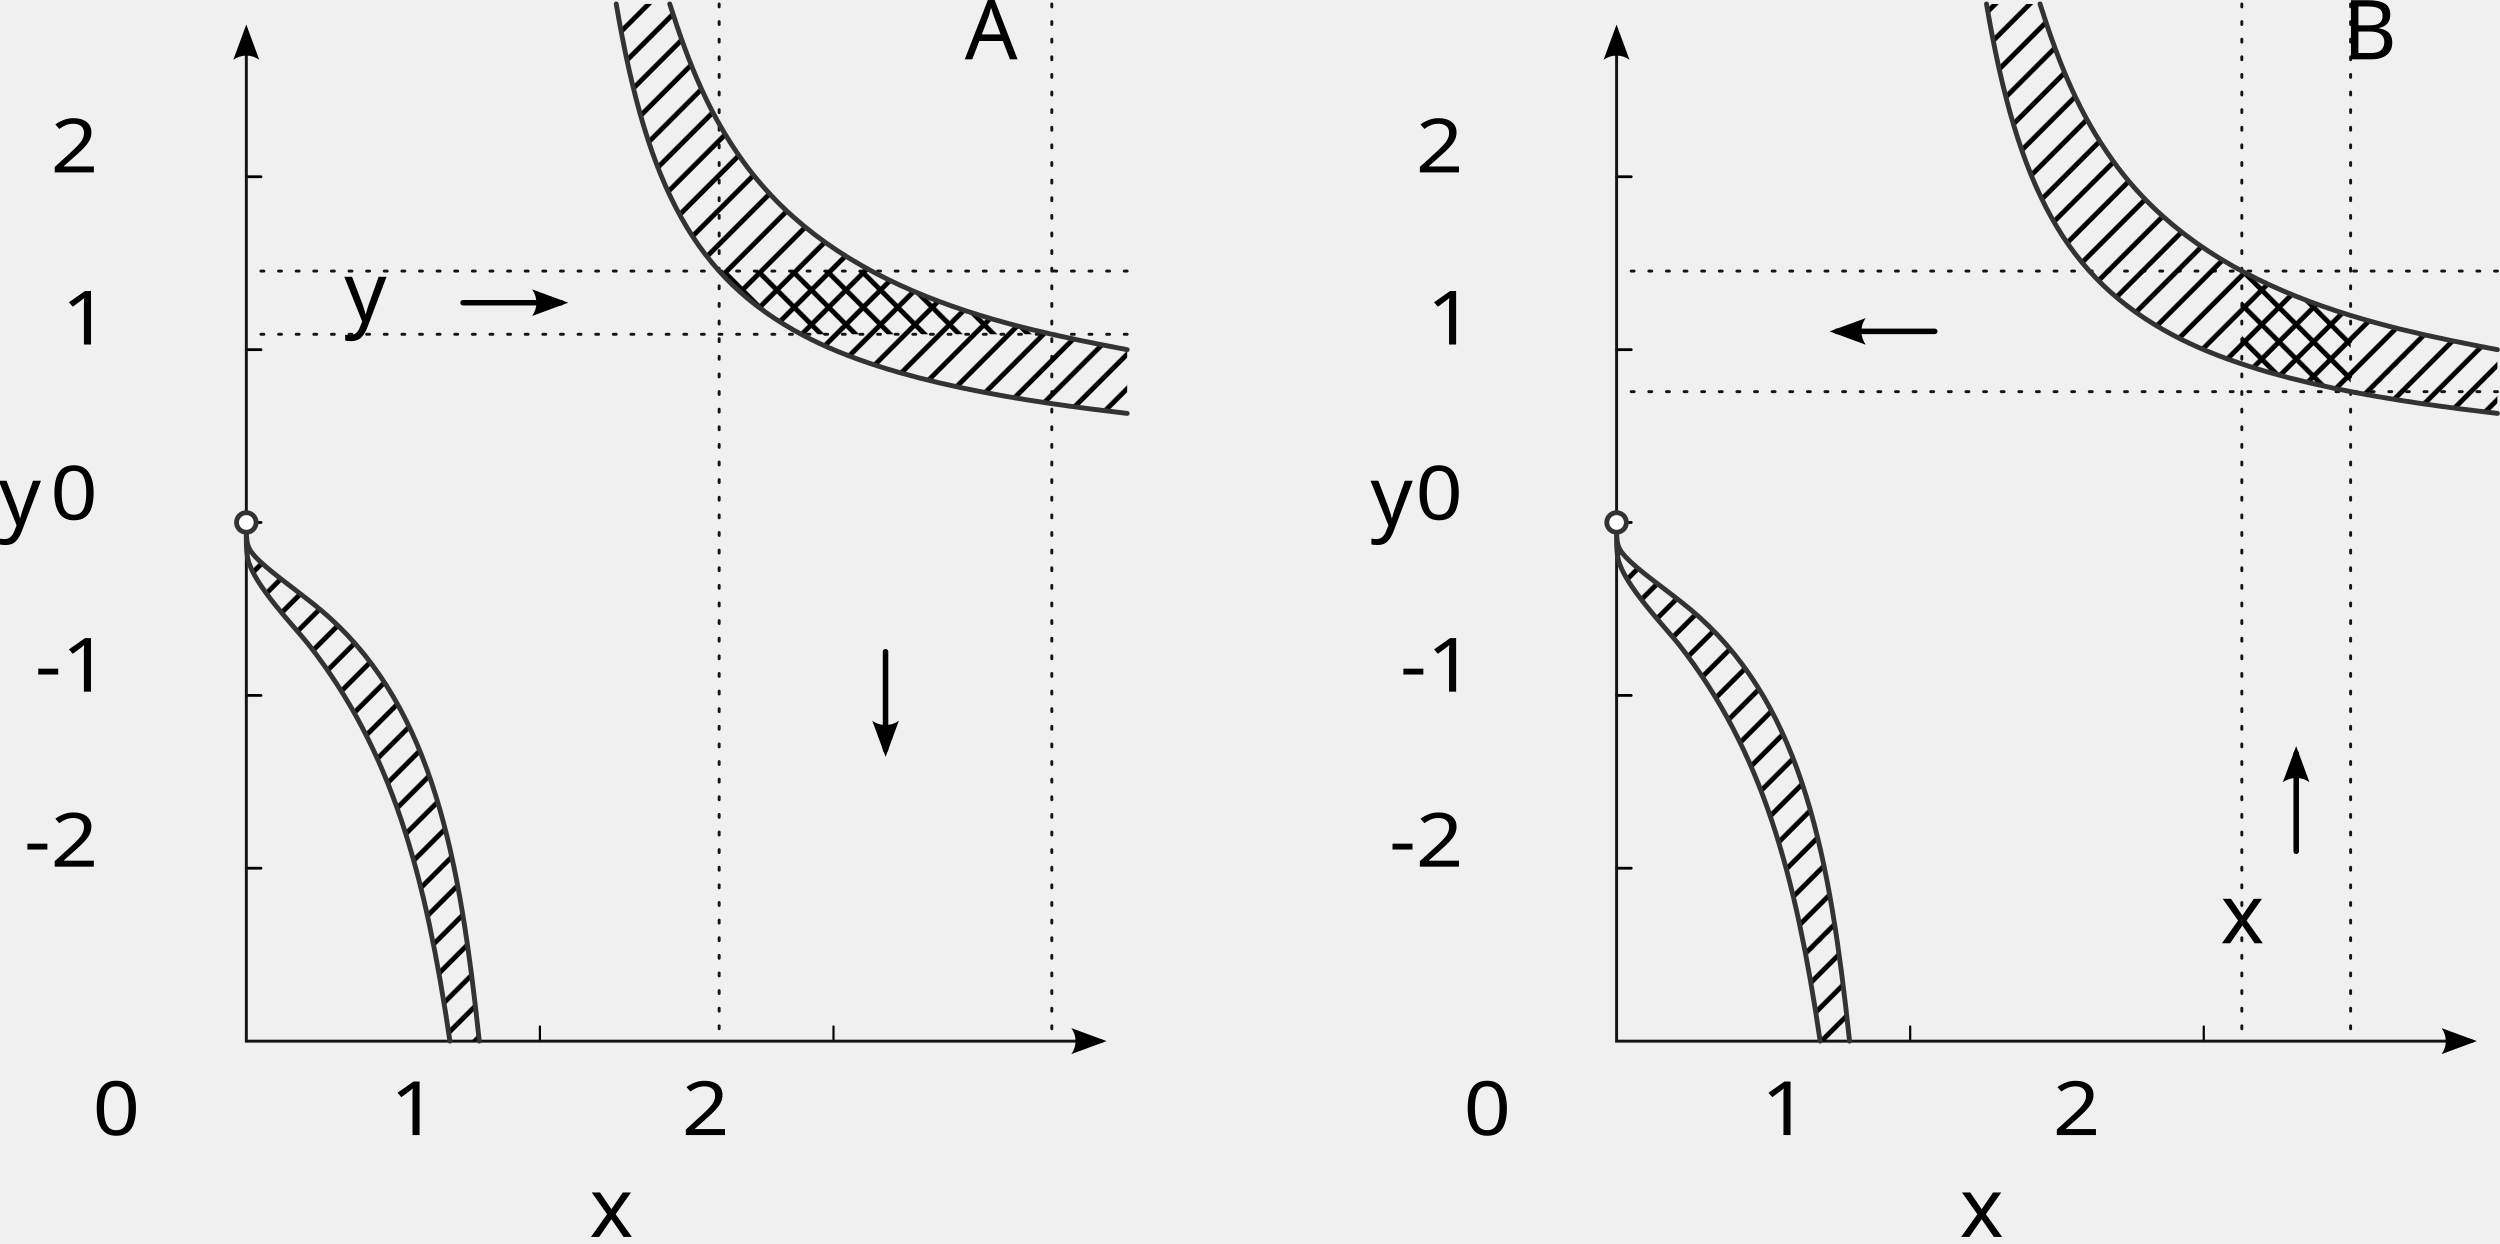
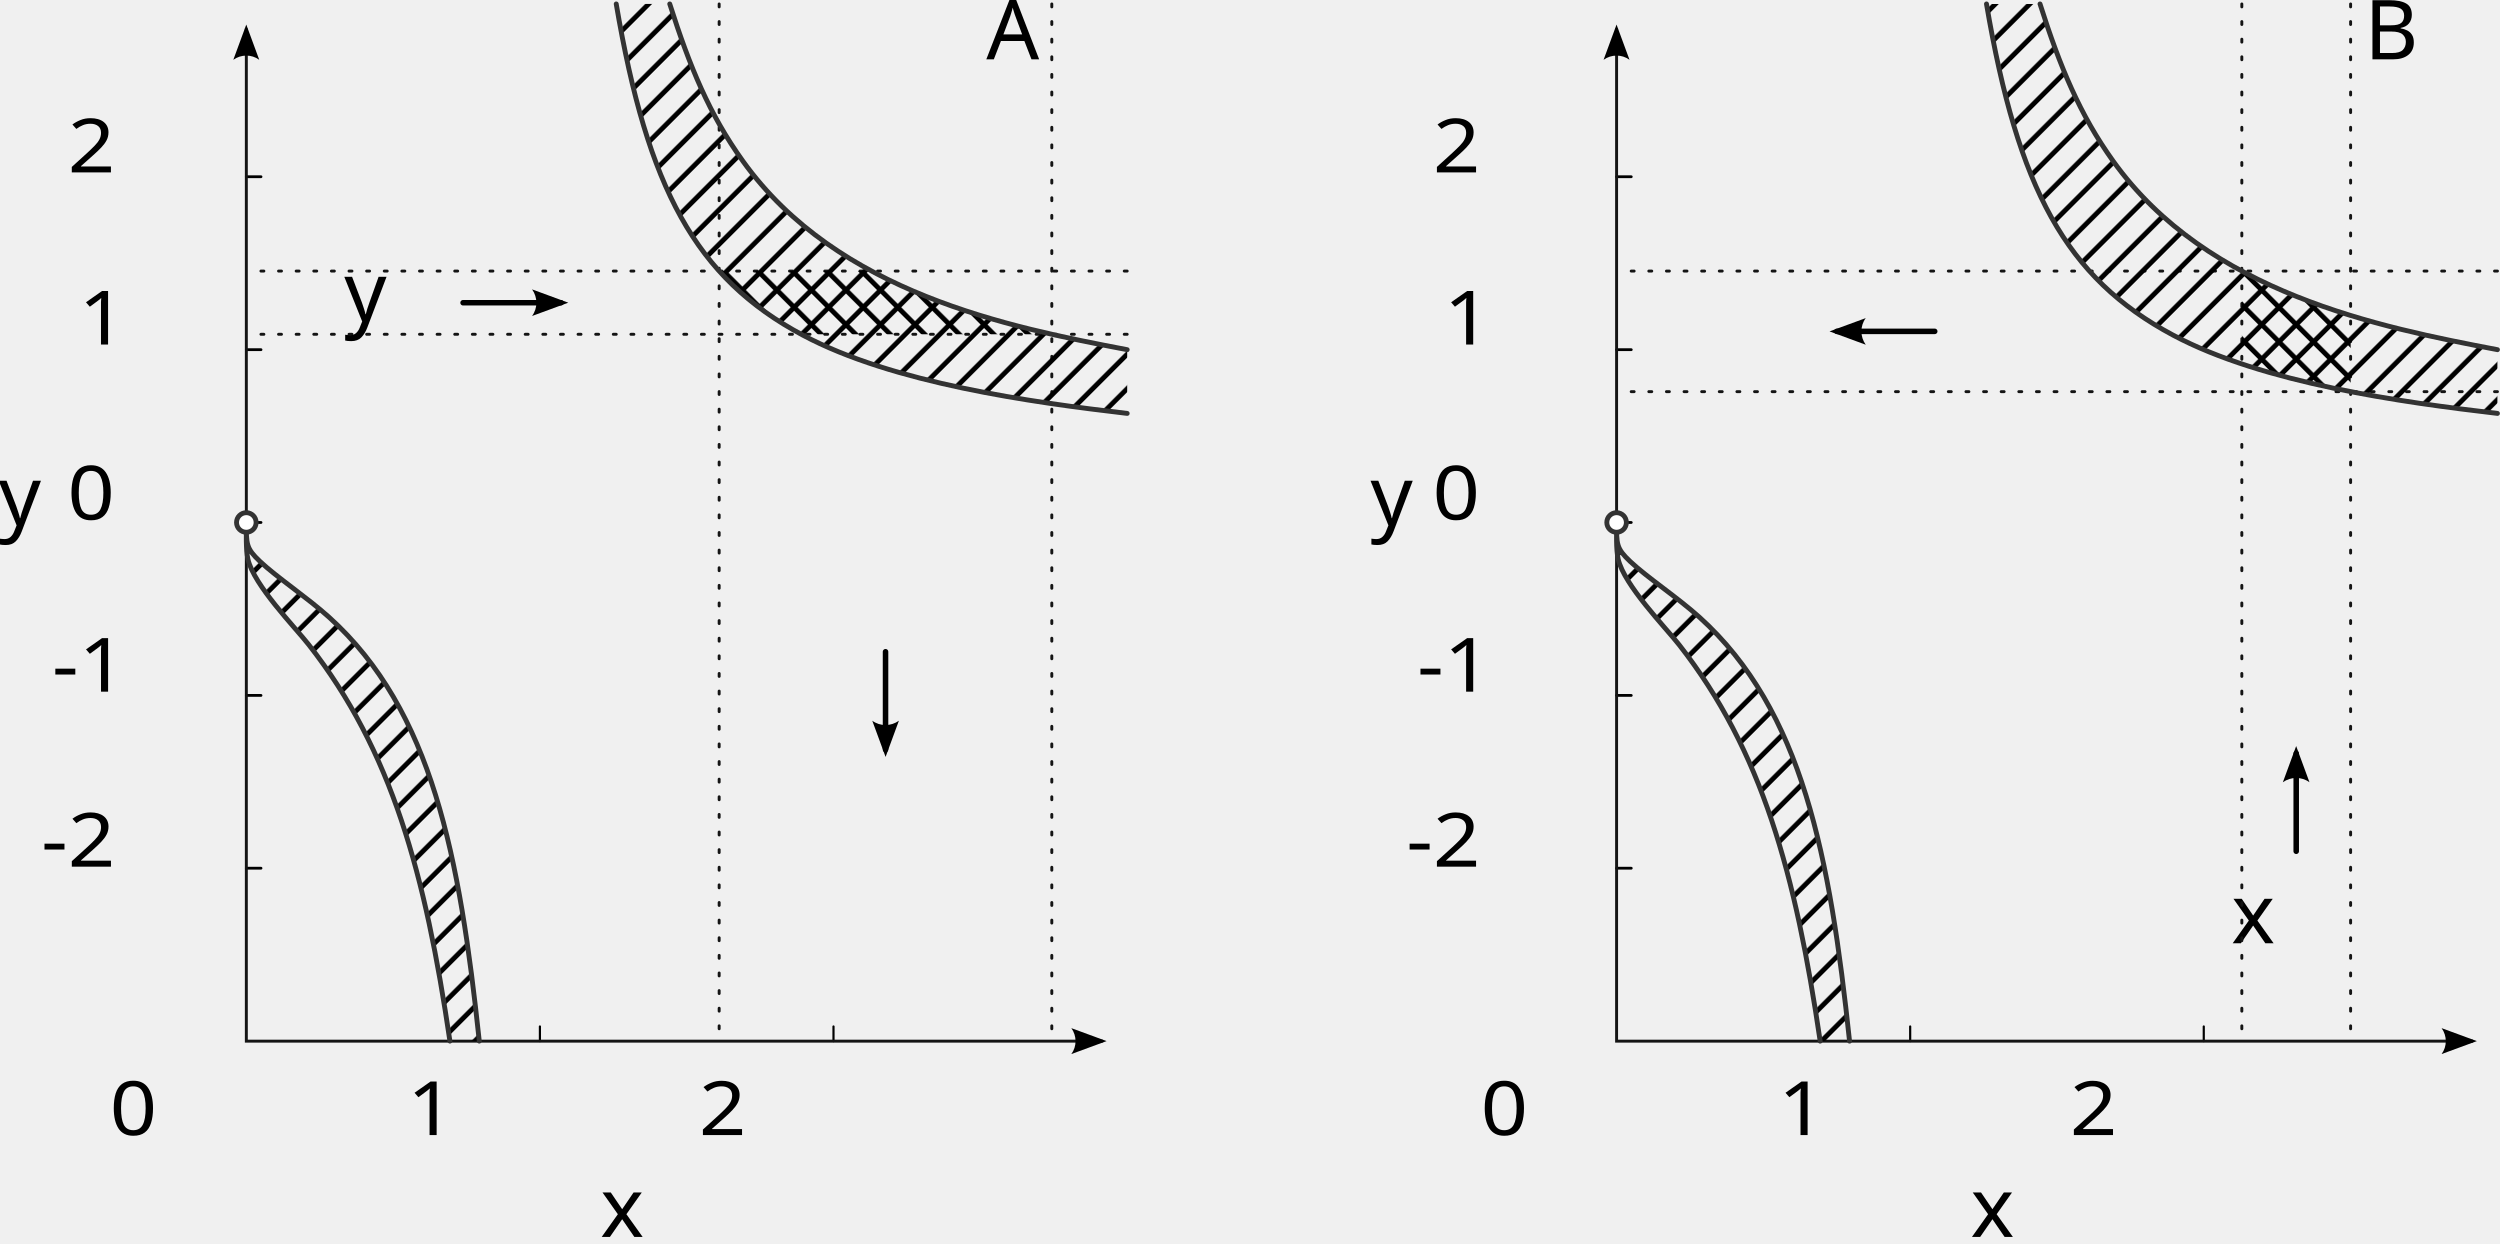
<svg xmlns="http://www.w3.org/2000/svg" xmlns:xlink="http://www.w3.org/1999/xlink" id="svg3098" version="1.1" width="452.5" height="225" xml:space="preserve">
  <defs id="defs3102">
    <pattern xlink:href="#pattern8774" id="pattern3129" patternTransform="matrix(-0.625,-0.625,-1.25,1.25,0,225)" />
    <pattern xlink:href="#pattern8774" id="pattern3126" patternTransform="matrix(-0.625,-0.625,-1.25,1.25,0,225)" />
    <pattern xlink:href="#pattern8774" id="pattern3123" patternTransform="matrix(-0.625,-0.625,-1.25,1.25,0,225)" />
    <pattern xlink:href="#pattern8774" id="pattern3120" patternTransform="matrix(-0.625,-0.625,-1.25,1.25,0,225)" />
    <pattern xlink:href="#pattern8768" id="pattern3117" patternTransform="matrix(0.625,-0.625,-1.25,-1.25,0,225)" />
    <pattern xlink:href="#pattern8768" id="pattern3114" patternTransform="matrix(0.625,-0.625,-1.25,-1.25,0,225)" />
    <pattern xlink:href="#Strips1_4" id="pattern8774" patternTransform="matrix(-0.5,0.5,-1,-1,0,0)" />
    <pattern xlink:href="#Strips1_4" id="pattern8768" patternTransform="matrix(0.5,0.5,-1,1,0,0)" />
    <pattern id="Strips1_4" patternTransform="translate(0,0) scale(10,10)" height="1" width="5" patternUnits="userSpaceOnUse">
      <rect id="rect5315" height="2" width="1" y="-0.5" x="0" style="fill:black;stroke:none" />
    </pattern>
    <marker orient="auto" refY="0.0" refX="0.0" id="Arrow2Lstart" style="overflow:visible">
      <path id="path6276" style="fill-rule:evenodd;stroke-width:0.625;stroke-linejoin:round" d="M 8.719,4.034 L -2.207,0.016 L 8.719,-4.002 C 6.973,-1.63 6.983,1.616 8.719,4.034 z " transform="scale(1.1) translate(1,0)" />
    </marker>
    <marker orient="auto" refY="0.0" refX="0.0" id="Arrow2Mstart" style="overflow:visible">
      <path id="path6282" style="fill-rule:evenodd;stroke-width:0.625;stroke-linejoin:round" d="M 8.719,4.034 L -2.207,0.016 L 8.719,-4.002 C 6.973,-1.63 6.983,1.616 8.719,4.034 z " transform="scale(0.6) translate(0,0)" />
    </marker>
    <marker orient="auto" refY="0.0" refX="0.0" id="Arrow1Lstart" style="overflow:visible">
      <path id="path6258" d="M 0.0,0.0 L 5.0,-5.0 L -12.5,0.0 L 5.0,5.0 L 0.0,0.0 z " style="fill-rule:evenodd;stroke:#000000;stroke-width:1.0pt" transform="scale(0.8) translate(12.5,0)" />
    </marker>
    <marker orient="auto" refY="0.0" refX="0.0" id="Arrow2Mend" style="overflow:visible;">
      <path id="path6285" style="fill-rule:evenodd;stroke-width:0.625;stroke-linejoin:round;" d="M 8.719,4.034 L -2.207,0.016 L 8.719,-4.002 C 6.973,-1.63 6.983,1.616 8.719,4.034 z " transform="scale(0.6) rotate(180) translate(0,0)" />
    </marker>
    <marker orient="auto" refY="0.0" refX="0.0" id="Arrow1Mend" style="overflow:visible;">
      <path id="path6267" d="M 0.0,0.0 L 5.0,-5.0 L -12.5,0.0 L 5.0,5.0 L 0.0,0.0 z " style="fill-rule:evenodd;stroke:#000000;stroke-width:1.0pt;" transform="scale(0.4) rotate(180) translate(10,0)" />
    </marker>
    <marker orient="auto" refY="0.0" refX="0.0" id="Arrow2Lend" style="overflow:visible;">
      <path id="path6279" style="fill-rule:evenodd;stroke-width:0.625;stroke-linejoin:round;" d="M 8.719,4.034 L -2.207,0.016 L 8.719,-4.002 C 6.973,-1.63 6.983,1.616 8.719,4.034 z " transform="scale(1.1) rotate(180) translate(1,0)" />
    </marker>
    <clipPath clipPathUnits="userSpaceOnUse" id="clipPath3182">
      <path d="m 969.797,1794.28 -77.512,0 c 45.488,-267.3 114.915,-396.67 270.075,-479.5 130.76,-69.81 331.58,-97.22 469.8,-113.4 l 0,92.28 c -170.98,32.61 -419.28,81.73 -556.59,273.21 -48.1,67.08 -76.847,136.3 -105.773,227.41 z M 651.461,292.418 l 42.539,0 c -28.355,266.328 -67.68,478.773 -217.406,613.871 -31.504,28.426 -76.453,58.191 -100.211,80.66 -20.453,19.341 -19.703,24.941 -19.703,56.511 0.058,-14.78 -0.965,-39.03 2.285,-53.093 8.762,-37.929 68.219,-98.433 88.363,-124.148 C 567.641,712.613 615.883,533.816 651.461,292.418 z" clip-rule="evenodd" id="path3184" />
    </clipPath>
    <clipPath clipPathUnits="userSpaceOnUse" id="clipPath3374">
      <path d="m 2953.94,1794.28 -77.51,0 c 45.49,-267.3 114.91,-396.67 270.07,-479.5 130.76,-69.81 331.58,-97.22 469.8,-113.4 l 0,92.28 c -170.98,32.61 -419.28,81.73 -556.58,273.21 -48.1,67.08 -76.85,136.3 -105.78,227.41 z m -318.33,-1501.862 42.53,0 c -28.35,266.328 -67.68,478.773 -217.4,613.871 -31.51,28.426 -76.45,58.191 -100.21,80.66 -20.46,19.341 -19.71,24.941 -19.71,56.511 0.06,-14.78 -0.96,-39.03 2.29,-53.093 8.77,-37.929 68.22,-98.433 88.36,-124.148 120.32,-153.606 168.56,-332.403 204.14,-573.801 z" clip-rule="evenodd" id="path3376" />
    </clipPath>
    <clipPath clipPathUnits="userSpaceOnUse" id="clipPath3566">
      <path d="m 3246.16,1272.99 c 49.91,-16.63 103.86,-29.65 157.53,-40.09 l 0,110.31 c -53.12,16.33 -106.74,36.99 -157.49,64.29 l -0.04,0 0,-134.51 z" clip-rule="evenodd" id="path3568" />
    </clipPath>
    <clipPath clipPathUnits="userSpaceOnUse" id="clipPath3596">
      <path d="m 1041.36,1407.5 220.69,0 c 84.22,-45.3 176.39,-72.35 260.96,-91.55 l 0,-0.01 -362.79,0 c -46.94,25.32 -85.98,54.99 -118.86,91.56 z" clip-rule="evenodd" id="path3598" />
    </clipPath>
    <marker orient="auto" refY="0" refX="0" id="Arrow1Mend-3" style="overflow:visible">
      <path id="path6267-1" d="M 0,0 5,-5 -12.5,0 5,5 0,0 z" style="fill-rule:evenodd;stroke:#000000;stroke-width:1pt" transform="matrix(-0.4,0,0,-0.4,-4,0)" />
    </marker>
    <marker orient="auto" refY="0" refX="0" id="Arrow2Mend-2" style="overflow:visible">
      <path id="path6285-1" style="fill-rule:evenodd;stroke-width:0.625;stroke-linejoin:round" d="M 8.719,4.034 -2.207,0.016 8.719,-4.002 c -1.745,2.372 -1.735,5.617 -6e-7,8.035 z" transform="scale(-0.6,-0.6)" />
    </marker>
    <marker orient="auto" refY="0" refX="0" id="Arrow2Mend-4" style="overflow:visible">
      <path id="path6285-4" style="fill-rule:evenodd;stroke-width:0.625;stroke-linejoin:round" d="M 8.719,4.034 -2.207,0.016 8.719,-4.002 c -1.745,2.372 -1.735,5.617 -6e-7,8.035 z" transform="scale(-0.6,-0.6)" />
    </marker>
    <marker orient="auto" refY="0" refX="0" id="Arrow2Mend-5" style="overflow:visible">
      <path id="path6285-2" style="fill-rule:evenodd;stroke-width:0.625;stroke-linejoin:round" d="M 8.719,4.034 -2.207,0.016 8.719,-4.002 c -1.745,2.372 -1.735,5.617 -6e-7,8.035 z" transform="scale(-0.6,-0.6)" />
    </marker>
  </defs>
  <g id="layer1">
    <path id="path6252" d="m 83.818,54.795 17.716,0" style="fill:#333535;fill-opacity:1;stroke:#000000;stroke-width:1;stroke-linecap:round;stroke-linejoin:miter;stroke-miterlimit:4;stroke-opacity:1;stroke-dasharray:none;marker-end:url(#Arrow2Mend)" />
    <path id="path3112" style="fill:none;stroke:#000000;stroke-width:0.503;stroke-linecap:round;stroke-linejoin:round;stroke-miterlimit:10;stroke-opacity:1;stroke-dasharray:none" d="m 44.585,63.293 2.658,0" />
    <path id="path3116" style="fill:none;stroke:#000000;stroke-width:0.503;stroke-linecap:round;stroke-linejoin:round;stroke-miterlimit:10;stroke-opacity:1;stroke-dasharray:none" d="m 44.585,94.567 2.658,0" />
    <path id="path3120" style="fill:none;stroke:#000000;stroke-width:0.503;stroke-linecap:round;stroke-linejoin:round;stroke-miterlimit:10;stroke-opacity:1;stroke-dasharray:none" d="m 44.585,125.871 2.658,0" />
    <path id="path3124" style="fill:none;stroke:#000000;stroke-width:0.503;stroke-linecap:round;stroke-linejoin:round;stroke-miterlimit:10;stroke-opacity:1;stroke-dasharray:none" d="m 44.585,157.145 2.658,0" />
    <path id="path3128" style="fill:none;stroke:#000000;stroke-width:0.396;stroke-linecap:round;stroke-linejoin:round;stroke-miterlimit:10;stroke-opacity:1;stroke-dasharray:none" d="m 97.724,188.448 0,-2.657" />
    <path id="path3132" style="fill:none;stroke:#000000;stroke-width:0.396;stroke-linecap:round;stroke-linejoin:round;stroke-miterlimit:10;stroke-opacity:1;stroke-dasharray:none" d="m 150.863,188.448 0,-2.657" />
    <path id="path3136" style="fill:none;stroke:#000000;stroke-width:0.503;stroke-linecap:round;stroke-linejoin:round;stroke-miterlimit:10;stroke-opacity:1;stroke-dasharray:none" d="m 44.585,31.989 2.658,0" />
    <path id="path3140" style="fill:none;stroke:#000000;stroke-width:0.503;stroke-linecap:round;stroke-linejoin:round;stroke-miterlimit:10;stroke-opacity:1;stroke-dasharray:none" d="m 292.602,63.293 2.658,0" />
    <path id="path3144" style="fill:none;stroke:#000000;stroke-width:0.503;stroke-linecap:round;stroke-linejoin:round;stroke-miterlimit:10;stroke-opacity:1;stroke-dasharray:none" d="m 292.602,94.567 2.658,0" />
    <path id="path3148" style="fill:none;stroke:#000000;stroke-width:0.503;stroke-linecap:round;stroke-linejoin:round;stroke-miterlimit:10;stroke-opacity:1;stroke-dasharray:none" d="m 292.602,125.871 2.658,0" />
    <path id="path3152" style="fill:none;stroke:#000000;stroke-width:0.503;stroke-linecap:round;stroke-linejoin:round;stroke-miterlimit:10;stroke-opacity:1;stroke-dasharray:none" d="m 292.602,157.145 2.658,0" />
    <path id="path3156" style="fill:none;stroke:#000000;stroke-width:0.396;stroke-linecap:round;stroke-linejoin:round;stroke-miterlimit:10;stroke-opacity:1;stroke-dasharray:none" d="m 345.742,188.448 0,-2.657" />
    <path id="path3160" style="fill:none;stroke:#000000;stroke-width:0.396;stroke-linecap:round;stroke-linejoin:round;stroke-miterlimit:10;stroke-opacity:1;stroke-dasharray:none" d="m 398.881,188.448 0,-2.657" />
    <path id="path3164" style="fill:none;stroke:#000000;stroke-width:0.503;stroke-linecap:round;stroke-linejoin:round;stroke-miterlimit:10;stroke-opacity:1;stroke-dasharray:none" d="m 292.602,31.989 2.658,0" />
    <path d="m 199.588,188.448 -155.002,0 0,-183.3" style="fill:none;stroke:#141414;stroke-width:0.531;stroke-linecap:butt;stroke-linejoin:miter;stroke-miterlimit:22.926;stroke-opacity:1;stroke-dasharray:none;marker-start:url(#Arrow2Lstart);marker-end:url(#Arrow2Lend)" id="path3166" />
    <path d="m 447.605,188.448 -155.002,0 0,-183.3" style="fill:none;stroke:#141414;stroke-width:0.531;stroke-linecap:butt;stroke-linejoin:miter;stroke-miterlimit:22.926;stroke-opacity:1;stroke-dasharray:none;marker-start:url(#Arrow2Lstart);marker-end:url(#Arrow2Lend)" id="path3172" />
-     <text style="font-size:15px;font-style:normal;font-variant:normal;font-weight:normal;font-stretch:normal;text-align:center;line-height:125%;writing-mode:lr-tb;text-anchor:middle;font-family:cmmi10;-inkscape-font-specification:cmmi10" y="223.881" x="120.412" id="text3652">
-       <tspan y="223.881" x="120.412" id="tspan4097">x</tspan>
+     <text style="font-style:normal;font-variant:normal;font-weight:normal;font-stretch:normal;line-height:0%;font-family:cmmi10;-inkscape-font-specification:cmmi10;text-align:center;writing-mode:lr-tb;text-anchor:middle" y="223.881" x="120.412" id="text3652">
+       <tspan y="223.881" x="120.412" id="tspan4097" style="font-size:15px;line-height:1.25">x</tspan>
    </text>
-     <text style="font-size:15px;font-style:normal;font-variant:normal;font-weight:normal;font-stretch:normal;text-align:center;line-height:125%;writing-mode:lr-tb;text-anchor:middle;font-family:cmmi10;-inkscape-font-specification:cmmi10" y="170.729" x="415.62" id="text3656">
-       <tspan y="170.729" x="415.62" id="tspan4291">x</tspan>
+     <text style="font-style:normal;font-variant:normal;font-weight:normal;font-stretch:normal;line-height:0%;font-family:cmmi10;-inkscape-font-specification:cmmi10;text-align:center;writing-mode:lr-tb;text-anchor:middle" y="170.729" x="415.62" id="text3656">
+       <tspan y="170.729" x="415.62" id="tspan4291" style="font-size:15px;line-height:1.25">x</tspan>
    </text>
    <path d="m 425.46,0.715 0,187.733 M 405.77,0.715 l 0,187.733" style="fill:none;stroke:#141414;stroke-width:0.531;stroke-linecap:round;stroke-linejoin:miter;stroke-miterlimit:22.926;stroke-opacity:1;stroke-dasharray:0.531, 2.658;stroke-dashoffset:0" id="path3682" />
    <path id="path6177-1-0" d="m 405.781,49.062 0,16.812 c 6.24,2.079 12.978,3.696 19.688,5 l 0,-13.781 c -6.641,-2.04 -13.343,-4.619 -19.688,-8.031 z" style="fill:url(#pattern3114);fill-opacity:1;stroke:none;display:inline" />
    <path d="m 452.039,70.888 -159.436,0 m 159.436,-21.825 -159.436,0" style="fill:none;stroke:#141414;stroke-width:0.531;stroke-linecap:round;stroke-linejoin:miter;stroke-miterlimit:22.926;stroke-opacity:1;stroke-dasharray:0.531, 2.658;stroke-dashoffset:0" id="path3684" />
    <path id="path3688" style="fill:none;stroke:#141414;stroke-width:0.531;stroke-linecap:round;stroke-linejoin:miter;stroke-miterlimit:22.926;stroke-opacity:1;stroke-dasharray:0.531, 2.658;stroke-dashoffset:0" d="m 130.167,0.715 0,187.733 M 190.376,0.715 l 0,187.733" />
    <path id="path3692" style="fill:none;stroke:#141414;stroke-width:0.531;stroke-linecap:round;stroke-linejoin:miter;stroke-miterlimit:22.926;stroke-opacity:1;stroke-dasharray:0.531, 2.658;stroke-dashoffset:0" d="m 204.02,60.508 -159.435,0 m 159.435,-11.445 -159.435,0" />
-     <text style="font-size:15px;font-style:normal;font-variant:normal;font-weight:normal;font-stretch:normal;text-align:start;line-height:125%;writing-mode:lr-tb;text-anchor:start;font-family:cmmi10;-inkscape-font-specification:cmmi10" y="58.154" x="62.303" id="text3712">
-       <tspan y="58.154" x="62.303" id="tspan4293">y</tspan>
+     <text style="font-style:normal;font-variant:normal;font-weight:normal;font-stretch:normal;line-height:0%;font-family:cmmi10;-inkscape-font-specification:cmmi10;text-align:start;writing-mode:lr-tb;text-anchor:start" y="58.154" x="62.303" id="text3712">
+       <tspan y="58.154" x="62.303" id="tspan4293" style="font-size:15px;line-height:1.25">y</tspan>
    </text>
-     <text style="font-size:15px;font-style:normal;font-variant:normal;font-weight:normal;font-stretch:normal;text-align:end;line-height:125%;writing-mode:lr-tb;text-anchor:end;font-family:cmr10;-inkscape-font-specification:cmr10" id="text4038" x="203.709" y="10.737">
-       <tspan y="10.737" x="203.709" id="tspan4044">A</tspan>
+     <text style="font-style:normal;font-variant:normal;font-weight:normal;font-stretch:normal;line-height:0%;font-family:cmr10;-inkscape-font-specification:cmr10;text-align:end;writing-mode:lr-tb;text-anchor:end" id="text4038" x="203.709" y="10.737">
+       <tspan y="10.737" x="203.709" id="tspan4044" style="font-size:15px;line-height:1.25">A</tspan>
    </text>
-     <text style="font-size:15px;font-style:normal;font-variant:normal;font-weight:normal;font-stretch:normal;text-align:end;line-height:125%;writing-mode:lr-tb;text-anchor:end;font-family:cmr10;-inkscape-font-specification:cmr10" id="text4046" x="453.313" y="10.737">
-       <tspan y="10.737" x="453.313" id="tspan4052">B</tspan>
+     <text style="font-style:normal;font-variant:normal;font-weight:normal;font-stretch:normal;line-height:0%;font-family:cmr10;-inkscape-font-specification:cmr10;text-align:end;writing-mode:lr-tb;text-anchor:end" id="text4046" x="453.313" y="10.737">
+       <tspan y="10.737" x="453.313" id="tspan4052" style="font-size:15px;line-height:1.25">B</tspan>
    </text>
-     <text style="font-size:15px;font-style:normal;font-variant:normal;font-weight:normal;font-stretch:normal;text-align:center;line-height:125%;writing-mode:lr-tb;text-anchor:middle;font-family:cmmi10;-inkscape-font-specification:cmmi10" id="text4071" x="368.429" y="223.881">
-       <tspan y="223.881" x="368.429" id="tspan4099">x</tspan>
+     <text style="font-style:normal;font-variant:normal;font-weight:normal;font-stretch:normal;line-height:0%;font-family:cmmi10;-inkscape-font-specification:cmmi10;text-align:center;writing-mode:lr-tb;text-anchor:middle" id="text4071" x="368.429" y="223.881">
+       <tspan y="223.881" x="368.429" id="tspan4099" style="font-size:15px;line-height:1.25">x</tspan>
    </text>
-     <text style="font-size:15px;font-style:normal;font-variant:normal;font-weight:normal;font-stretch:normal;text-align:start;line-height:125%;writing-mode:lr-tb;text-anchor:start;font-family:cmmi10;-inkscape-font-specification:cmmi10" id="text4079" x="248.052" y="95.057">
-       <tspan y="95.057" x="248.052" id="tspan4101">y</tspan>
+     <text style="font-style:normal;font-variant:normal;font-weight:normal;font-stretch:normal;line-height:0%;font-family:cmmi10;-inkscape-font-specification:cmmi10;text-align:start;writing-mode:lr-tb;text-anchor:start" id="text4079" x="248.052" y="95.057">
+       <tspan y="95.057" x="248.052" id="tspan4101" style="font-size:15px;line-height:1.25">y</tspan>
    </text>
-     <text y="95.057" x="-0.242" id="text4091" style="font-size:15px;font-style:normal;font-variant:normal;font-weight:normal;font-stretch:normal;text-align:start;line-height:125%;writing-mode:lr-tb;text-anchor:start;font-family:cmmi10;-inkscape-font-specification:cmmi10">
-       <tspan y="95.057" x="-0.242" id="tspan4095">y</tspan>
+     <text y="95.057" x="-0.242" id="text4091" style="font-style:normal;font-variant:normal;font-weight:normal;font-stretch:normal;line-height:0%;font-family:cmmi10;-inkscape-font-specification:cmmi10;text-align:start;writing-mode:lr-tb;text-anchor:start">
+       <tspan y="95.057" x="-0.242" id="tspan4095" style="font-size:15px;line-height:1.25">y</tspan>
    </text>
-     <text transform="scale(1.051737,0.9508083)" id="text4103" x="272.228" y="131.667" style="font-size:14.262px;font-style:normal;font-variant:normal;font-weight:normal;font-stretch:normal;text-align:end;line-height:125%;writing-mode:lr-tb;text-anchor:end;font-family:cmr10;-inkscape-font-specification:cmr10">
-       <tspan y="131.667" x="272.228" id="tspan4119">-1</tspan>
+     <text transform="scale(1.051737,0.9508083)" id="text4103" x="272.228" y="131.667" style="font-style:normal;font-variant:normal;font-weight:normal;font-stretch:normal;line-height:0%;font-family:cmr10;-inkscape-font-specification:cmr10;text-align:end;writing-mode:lr-tb;text-anchor:end">
+       <tspan y="131.667" x="272.228" id="tspan4119" style="font-size:14.262px;line-height:1.25">-1</tspan>
    </text>
-     <text transform="scale(1.051737,0.9508083)" id="text4125" x="270.361" y="164.983" style="font-size:14.262px;font-style:normal;font-variant:normal;font-weight:normal;font-stretch:normal;text-align:end;line-height:125%;writing-mode:lr-tb;text-anchor:end;font-family:cmr10;-inkscape-font-specification:cmr10">
-       <tspan y="164.983" x="270.361" id="tspan4129">-2</tspan>
+     <text transform="scale(1.051737,0.9508083)" id="text4125" x="270.361" y="164.983" style="font-style:normal;font-variant:normal;font-weight:normal;font-stretch:normal;line-height:0%;font-family:cmr10;-inkscape-font-specification:cmr10;text-align:end;writing-mode:lr-tb;text-anchor:end">
+       <tspan y="164.983" x="270.361" id="tspan4129" style="font-size:14.262px;line-height:1.25">-2</tspan>
    </text>
-     <text style="font-size:14.262px;font-style:normal;font-variant:normal;font-weight:normal;font-stretch:normal;text-align:end;line-height:125%;writing-mode:lr-tb;text-anchor:end;font-family:cmr10;-inkscape-font-specification:cmr10" y="98.905" x="270.292" id="text4135" transform="scale(1.051737,0.9508083)">
-       <tspan y="98.905" x="270.292" id="tspan4139">0</tspan>
+     <text style="font-style:normal;font-variant:normal;font-weight:normal;font-stretch:normal;line-height:0%;font-family:cmr10;-inkscape-font-specification:cmr10;text-align:end;writing-mode:lr-tb;text-anchor:end" y="98.905" x="270.292" id="text4135" transform="scale(1.051737,0.9508083)">
+       <tspan y="98.905" x="270.292" id="tspan4139" style="font-size:14.262px;line-height:1.25">0</tspan>
    </text>
-     <text transform="scale(1.051737,0.9508083)" id="text4141" x="272.228" y="65.588" style="font-size:14.262px;font-style:normal;font-variant:normal;font-weight:normal;font-stretch:normal;text-align:end;line-height:125%;writing-mode:lr-tb;text-anchor:end;font-family:cmr10;-inkscape-font-specification:cmr10">
-       <tspan id="tspan4145" x="272.228" y="65.588">1</tspan>
+     <text transform="scale(1.051737,0.9508083)" id="text4141" x="272.228" y="65.588" style="font-style:normal;font-variant:normal;font-weight:normal;font-stretch:normal;line-height:0%;font-family:cmr10;-inkscape-font-specification:cmr10;text-align:end;writing-mode:lr-tb;text-anchor:end">
+       <tspan id="tspan4145" x="272.228" y="65.588" style="font-size:14.262px;line-height:1.25">1</tspan>
    </text>
-     <text style="font-size:14.262px;font-style:normal;font-variant:normal;font-weight:normal;font-stretch:normal;text-align:end;line-height:125%;writing-mode:lr-tb;text-anchor:end;font-family:cmr10;-inkscape-font-specification:cmr10" y="32.826" x="270.361" id="text4157" transform="scale(1.051737,0.9508083)">
-       <tspan id="tspan4159" x="270.361" y="32.826">2</tspan>
+     <text style="font-style:normal;font-variant:normal;font-weight:normal;font-stretch:normal;line-height:0%;font-family:cmr10;-inkscape-font-specification:cmr10;text-align:end;writing-mode:lr-tb;text-anchor:end" y="32.826" x="270.361" id="text4157" transform="scale(1.051737,0.9508083)">
+       <tspan id="tspan4159" x="270.361" y="32.826" style="font-size:14.262px;line-height:1.25">2</tspan>
    </text>
-     <text style="font-size:14.262px;font-style:normal;font-variant:normal;font-weight:normal;font-stretch:normal;text-align:end;line-height:125%;writing-mode:lr-tb;text-anchor:end;font-family:cmr10;-inkscape-font-specification:cmr10" y="216.069" x="144.04" id="text4165" transform="scale(1.051737,0.9508083)">
-       <tspan id="tspan4167" x="144.04" y="216.069">2</tspan>
+     <text style="font-style:normal;font-variant:normal;font-weight:normal;font-stretch:normal;line-height:0%;font-family:cmr10;-inkscape-font-specification:cmr10;text-align:end;writing-mode:lr-tb;text-anchor:end" y="216.069" x="144.04" id="text4165" transform="scale(1.051737,0.9508083)">
+       <tspan id="tspan4167" x="144.04" y="216.069" style="font-size:14.262px;line-height:1.25">2</tspan>
    </text>
-     <text transform="scale(1.051737,0.9508083)" id="text4169" x="93.84" y="216.069" style="font-size:14.262px;font-style:normal;font-variant:normal;font-weight:normal;font-stretch:normal;text-align:end;line-height:125%;writing-mode:lr-tb;text-anchor:end;font-family:cmr10;-inkscape-font-specification:cmr10">
-       <tspan y="216.069" x="93.84" id="tspan4173">1</tspan>
+     <text transform="scale(1.051737,0.9508083)" id="text4169" x="93.84" y="216.069" style="font-style:normal;font-variant:normal;font-weight:normal;font-stretch:normal;line-height:0%;font-family:cmr10;-inkscape-font-specification:cmr10;text-align:end;writing-mode:lr-tb;text-anchor:end">
+       <tspan y="216.069" x="93.84" id="tspan4173" style="font-size:14.262px;line-height:1.25">1</tspan>
    </text>
-     <text style="font-size:14.262px;font-style:normal;font-variant:normal;font-weight:normal;font-stretch:normal;text-align:end;line-height:125%;writing-mode:lr-tb;text-anchor:end;font-family:cmr10;-inkscape-font-specification:cmr10" y="216.069" x="42.637" id="text4185" transform="scale(1.051737,0.9508083)">
-       <tspan id="tspan4187" x="42.637" y="216.069">0</tspan>
+     <text style="font-style:normal;font-variant:normal;font-weight:normal;font-stretch:normal;line-height:0%;font-family:cmr10;-inkscape-font-specification:cmr10;text-align:end;writing-mode:lr-tb;text-anchor:end" y="216.069" x="42.637" id="text4185" transform="scale(1.051737,0.9508083)">
+       <tspan id="tspan4187" x="42.637" y="216.069" style="font-size:14.262px;line-height:1.25">0</tspan>
    </text>
-     <text style="font-size:14.262px;font-style:normal;font-variant:normal;font-weight:normal;font-stretch:normal;text-align:end;line-height:125%;writing-mode:lr-tb;text-anchor:end;font-family:cmr10;-inkscape-font-specification:cmr10" y="131.667" x="37.294" id="text4225" transform="scale(1.051737,0.9508083)">
-       <tspan id="tspan4227" x="37.294" y="131.667">-1</tspan>
+     <text style="font-style:normal;font-variant:normal;font-weight:normal;font-stretch:normal;line-height:0%;font-family:cmr10;-inkscape-font-specification:cmr10;text-align:end;writing-mode:lr-tb;text-anchor:end" y="131.667" x="37.294" id="text4225" transform="scale(1.051737,0.9508083)">
+       <tspan id="tspan4227" x="37.294" y="131.667" style="font-size:14.262px;line-height:1.25">-1</tspan>
    </text>
-     <text style="font-size:14.262px;font-style:normal;font-variant:normal;font-weight:normal;font-stretch:normal;text-align:end;line-height:125%;writing-mode:lr-tb;text-anchor:end;font-family:cmr10;-inkscape-font-specification:cmr10" y="164.983" x="35.427" id="text4229" transform="scale(1.051737,0.9508083)">
-       <tspan id="tspan4231" x="35.427" y="164.983">-2</tspan>
+     <text style="font-style:normal;font-variant:normal;font-weight:normal;font-stretch:normal;line-height:0%;font-family:cmr10;-inkscape-font-specification:cmr10;text-align:end;writing-mode:lr-tb;text-anchor:end" y="164.983" x="35.427" id="text4229" transform="scale(1.051737,0.9508083)">
+       <tspan id="tspan4231" x="35.427" y="164.983" style="font-size:14.262px;line-height:1.25">-2</tspan>
    </text>
-     <text transform="scale(1.051737,0.9508083)" id="text4233" x="35.358" y="98.905" style="font-size:14.262px;font-style:normal;font-variant:normal;font-weight:normal;font-stretch:normal;text-align:end;line-height:125%;writing-mode:lr-tb;text-anchor:end;font-family:cmr10;-inkscape-font-specification:cmr10">
-       <tspan id="tspan4235" x="35.358" y="98.905">0</tspan>
+     <text transform="scale(1.051737,0.9508083)" id="text4233" x="35.358" y="98.905" style="font-style:normal;font-variant:normal;font-weight:normal;font-stretch:normal;line-height:0%;font-family:cmr10;-inkscape-font-specification:cmr10;text-align:end;writing-mode:lr-tb;text-anchor:end">
+       <tspan id="tspan4235" x="35.358" y="98.905" style="font-size:14.262px;line-height:1.25">0</tspan>
    </text>
-     <text style="font-size:14.262px;font-style:normal;font-variant:normal;font-weight:normal;font-stretch:normal;text-align:end;line-height:125%;writing-mode:lr-tb;text-anchor:end;font-family:cmr10;-inkscape-font-specification:cmr10" y="65.588" x="37.294" id="text4237" transform="scale(1.051737,0.9508083)">
-       <tspan y="65.588" x="37.294" id="tspan4239">1</tspan>
+     <text style="font-style:normal;font-variant:normal;font-weight:normal;font-stretch:normal;line-height:0%;font-family:cmr10;-inkscape-font-specification:cmr10;text-align:end;writing-mode:lr-tb;text-anchor:end" y="65.588" x="37.294" id="text4237" transform="scale(1.051737,0.9508083)">
+       <tspan y="65.588" x="37.294" id="tspan4239" style="font-size:14.262px;line-height:1.25">1</tspan>
    </text>
-     <text transform="scale(1.051737,0.9508083)" id="text4241" x="35.427" y="32.826" style="font-size:14.262px;font-style:normal;font-variant:normal;font-weight:normal;font-stretch:normal;text-align:end;line-height:125%;writing-mode:lr-tb;text-anchor:end;font-family:cmr10;-inkscape-font-specification:cmr10">
-       <tspan y="32.826" x="35.427" id="tspan4243">2</tspan>
+     <text transform="scale(1.051737,0.9508083)" id="text4241" x="35.427" y="32.826" style="font-style:normal;font-variant:normal;font-weight:normal;font-stretch:normal;line-height:0%;font-family:cmr10;-inkscape-font-specification:cmr10;text-align:end;writing-mode:lr-tb;text-anchor:end">
+       <tspan y="32.826" x="35.427" id="tspan4243" style="font-size:14.262px;line-height:1.25">2</tspan>
    </text>
-     <text transform="scale(1.051737,0.9508083)" id="text4279" x="379.978" y="216.069" style="font-size:14.262px;font-style:normal;font-variant:normal;font-weight:normal;font-stretch:normal;text-align:end;line-height:125%;writing-mode:lr-tb;text-anchor:end;font-family:cmr10;-inkscape-font-specification:cmr10">
-       <tspan y="216.069" x="379.978" id="tspan4281">2</tspan>
+     <text transform="scale(1.051737,0.9508083)" id="text4279" x="379.978" y="216.069" style="font-style:normal;font-variant:normal;font-weight:normal;font-stretch:normal;line-height:0%;font-family:cmr10;-inkscape-font-specification:cmr10;text-align:end;writing-mode:lr-tb;text-anchor:end">
+       <tspan y="216.069" x="379.978" id="tspan4281" style="font-size:14.262px;line-height:1.25">2</tspan>
    </text>
-     <text style="font-size:14.262px;font-style:normal;font-variant:normal;font-weight:normal;font-stretch:normal;text-align:end;line-height:125%;writing-mode:lr-tb;text-anchor:end;font-family:cmr10;-inkscape-font-specification:cmr10" y="216.069" x="329.778" id="text4283" transform="scale(1.051737,0.9508083)">
-       <tspan id="tspan4285" x="329.778" y="216.069">1</tspan>
+     <text style="font-style:normal;font-variant:normal;font-weight:normal;font-stretch:normal;line-height:0%;font-family:cmr10;-inkscape-font-specification:cmr10;text-align:end;writing-mode:lr-tb;text-anchor:end" y="216.069" x="329.778" id="text4283" transform="scale(1.051737,0.9508083)">
+       <tspan id="tspan4285" x="329.778" y="216.069" style="font-size:14.262px;line-height:1.25">1</tspan>
    </text>
-     <text transform="scale(1.051737,0.9508083)" id="text4287" x="278.575" y="216.069" style="font-size:14.262px;font-style:normal;font-variant:normal;font-weight:normal;font-stretch:normal;text-align:end;line-height:125%;writing-mode:lr-tb;text-anchor:end;font-family:cmr10;-inkscape-font-specification:cmr10">
-       <tspan y="216.069" x="278.575" id="tspan4289">0</tspan>
+     <text transform="scale(1.051737,0.9508083)" id="text4287" x="278.575" y="216.069" style="font-style:normal;font-variant:normal;font-weight:normal;font-stretch:normal;line-height:0%;font-family:cmr10;-inkscape-font-specification:cmr10;text-align:end;writing-mode:lr-tb;text-anchor:end">
+       <tspan y="216.069" x="278.575" id="tspan4289" style="font-size:14.262px;line-height:1.25">0</tspan>
    </text>
    <path id="path6252-0" d="m 160.281,117.965 0,17.716" style="fill:#141414;fill-opacity:1;stroke:#000000;stroke-width:1px;stroke-linecap:round;stroke-linejoin:miter;stroke-opacity:1;marker-end:url(#Arrow2Mend);display:inline" />
    <path id="path6252-3" d="m 350.185,59.975 -17.716,0" style="fill:#141414;fill-opacity:1;stroke:#000000;stroke-width:1px;stroke-linecap:round;stroke-linejoin:miter;stroke-opacity:1;marker-end:url(#Arrow2Mend);display:inline" />
    <path id="path6252-3-1" d="m 415.615,154.077 0,-17.716" style="fill:#141414;fill-opacity:1;stroke:#000000;stroke-width:1px;stroke-linecap:round;stroke-linejoin:miter;stroke-opacity:1;marker-end:url(#Arrow2Mend);display:inline" />
    <path id="path4660" d="m 334.758,188.442 c -3.544,-33.291 -8.472,-59.831 -27.188,-76.719 -3.938,-3.553 -9.53,-7.285 -12.5,-10.094 -2.557,-2.418 -2.469,-3.116 -2.469,-7.062 0.007,1.847 -0.125,4.898 0.281,6.656 1.095,4.741 8.513,12.286 11.031,15.5 15.039,19.201 21.084,41.544 25.531,71.719 z" style="fill:url(#pattern3126);fill-opacity:1;stroke:none;display:inline" />
    <path id="path4658" d="M 204.02,74.828 C 186.743,72.805 161.64,69.379 145.295,60.653 125.9,50.299 117.222,34.127 111.536,0.715 l 9.689,0 c 3.616,11.389 7.209,20.041 13.222,28.426 17.164,23.935 48.201,30.075 69.574,34.151 z" style="fill:url(#pattern3123);fill-opacity:1;stroke:none;display:inline" />
    <path id="path6177-1" d="m 86.75,188.438 c -3.544,-33.291 -8.472,-59.831 -27.188,-76.719 -3.938,-3.553 -9.53,-7.285 -12.5,-10.094 -2.557,-2.418 -2.469,-3.116 -2.469,-7.062 0.007,1.847 -0.125,4.898 0.281,6.656 1.095,4.741 8.513,12.286 11.031,15.5 15.039,19.201 21.084,41.544 25.531,71.719 z" style="fill:url(#pattern3120);fill-opacity:1;stroke:none;display:inline" />
    <path id="path4674" d="M 130.188,49.062 C 134.294,53.632 139.138,57.336 145,60.5 l 45.344,0 c -10.56,-2.397 -22.047,-5.785 -32.562,-11.438 l -27.594,0 z" style="fill:url(#pattern3117);fill-opacity:1;stroke:none;display:inline" />
    <path id="path3646-2" d="m 86.75,188.438 c -3.544,-33.291 -8.472,-59.831 -27.188,-76.719 -3.938,-3.553 -9.53,-7.285 -12.5,-10.094 -2.557,-2.418 -2.469,-3.116 -2.469,-7.062 0.007,1.847 -0.125,4.898 0.281,6.656 1.095,4.741 8.513,12.286 11.031,15.5 15.039,19.201 21.084,41.544 25.531,71.719" style="fill:none;stroke:#333333;stroke-width:0.886;stroke-linecap:round;stroke-linejoin:round;stroke-miterlimit:22.926;stroke-opacity:1;stroke-dasharray:none;display:inline" />
    <path id="path4662" d="m 452.028,74.832 c -17.277,-2.022 -42.38,-5.449 -58.725,-14.175 -19.395,-10.354 -28.073,-26.525 -33.759,-59.938 l 9.689,0 c 3.616,11.389 7.209,20.041 13.222,28.426 17.164,23.935 48.201,30.075 69.574,34.151 z" style="fill:url(#pattern3129);fill-opacity:1;stroke:none;display:inline" />
    <path d="M 452.038,74.828 C 434.76,72.805 409.658,69.379 393.312,60.653 373.918,50.299 365.24,34.127 359.554,0.715 m 9.689,0 c 3.616,11.389 7.21,20.041 13.223,28.426 17.163,23.935 48.2,30.075 69.573,34.151 m -117.27,125.155 c -3.544,-33.291 -8.46,-59.847 -27.175,-76.734 -3.939,-3.553 -9.556,-7.274 -12.526,-10.083 -2.558,-2.418 -2.464,-3.118 -2.464,-7.064 0.007,1.847 -0.12,4.879 0.286,6.637 1.096,4.741 8.527,12.304 11.045,15.518 15.04,19.201 21.07,41.55 25.517,71.725" style="fill:none;stroke:#333333;stroke-width:0.886;stroke-linecap:round;stroke-linejoin:round;stroke-miterlimit:22.926;stroke-opacity:1;stroke-dasharray:none;display:inline" id="path3648" />
    <path d="m 44.585,92.795 c 0.979,0 1.772,0.794 1.772,1.772 0,0.978 -0.793,1.771 -1.772,1.771 -0.978,0 -1.772,-0.794 -1.772,-1.771 0,-0.979 0.793,-1.772 1.772,-1.772 z" style="fill:#ffffff;fill-opacity:1;stroke:#333333;stroke-width:0.886;stroke-linecap:butt;stroke-linejoin:miter;stroke-miterlimit:22.926;stroke-opacity:1;stroke-dasharray:none;display:inline" id="path3708" />
    <path d="m 292.603,92.795 c 0.979,0 1.772,0.794 1.772,1.772 0,0.978 -0.794,1.771 -1.772,1.771 -0.978,0 -1.771,-0.794 -1.771,-1.771 0,-0.979 0.794,-1.772 1.771,-1.772 z" style="fill:#ffffff;fill-opacity:1;stroke:#333333;stroke-width:0.886;stroke-linecap:butt;stroke-linejoin:miter;stroke-miterlimit:22.926;stroke-opacity:1;stroke-dasharray:none;display:inline" id="path3704" />
    <path d="m 121.225,0.715 c 3.616,11.389 7.209,20.041 13.222,28.426 17.164,23.935 48.201,30.075 69.574,34.151 m 0,11.535 C 186.743,72.805 161.64,69.379 145.295,60.653 125.9,50.299 117.222,34.127 111.536,0.715" style="fill:none;stroke:#333333;stroke-width:0.886;stroke-linecap:round;stroke-linejoin:round;stroke-miterlimit:22.926;stroke-opacity:1;stroke-dasharray:none;display:inline" id="path6140" />
  </g>
</svg>
